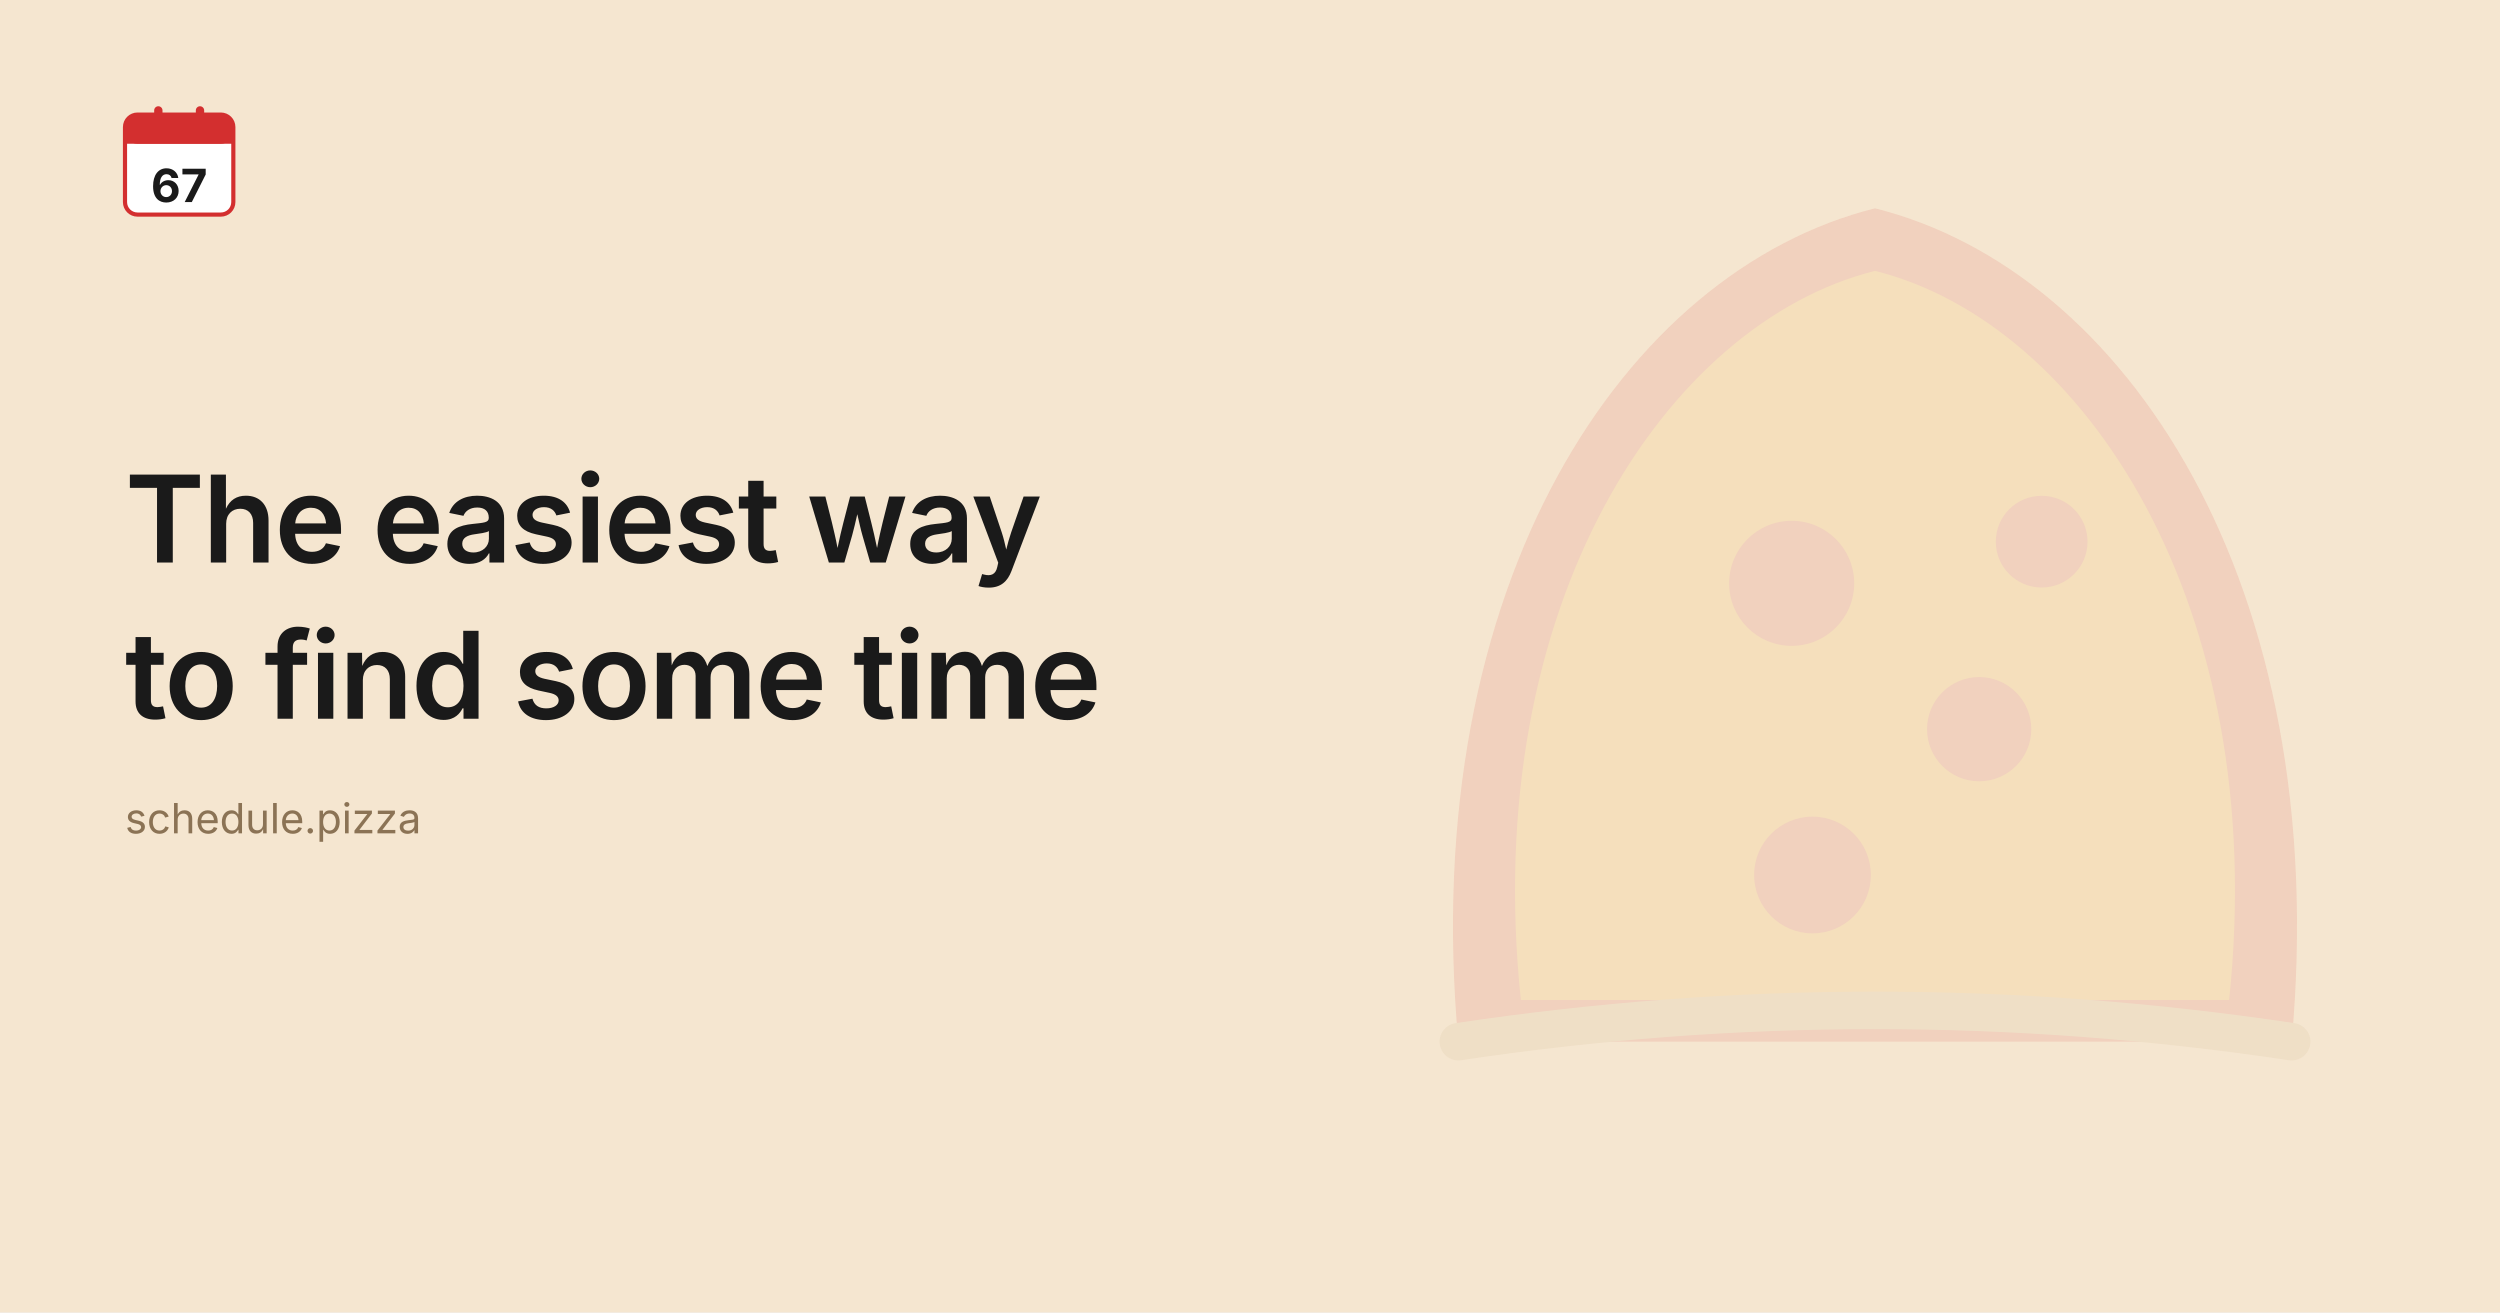
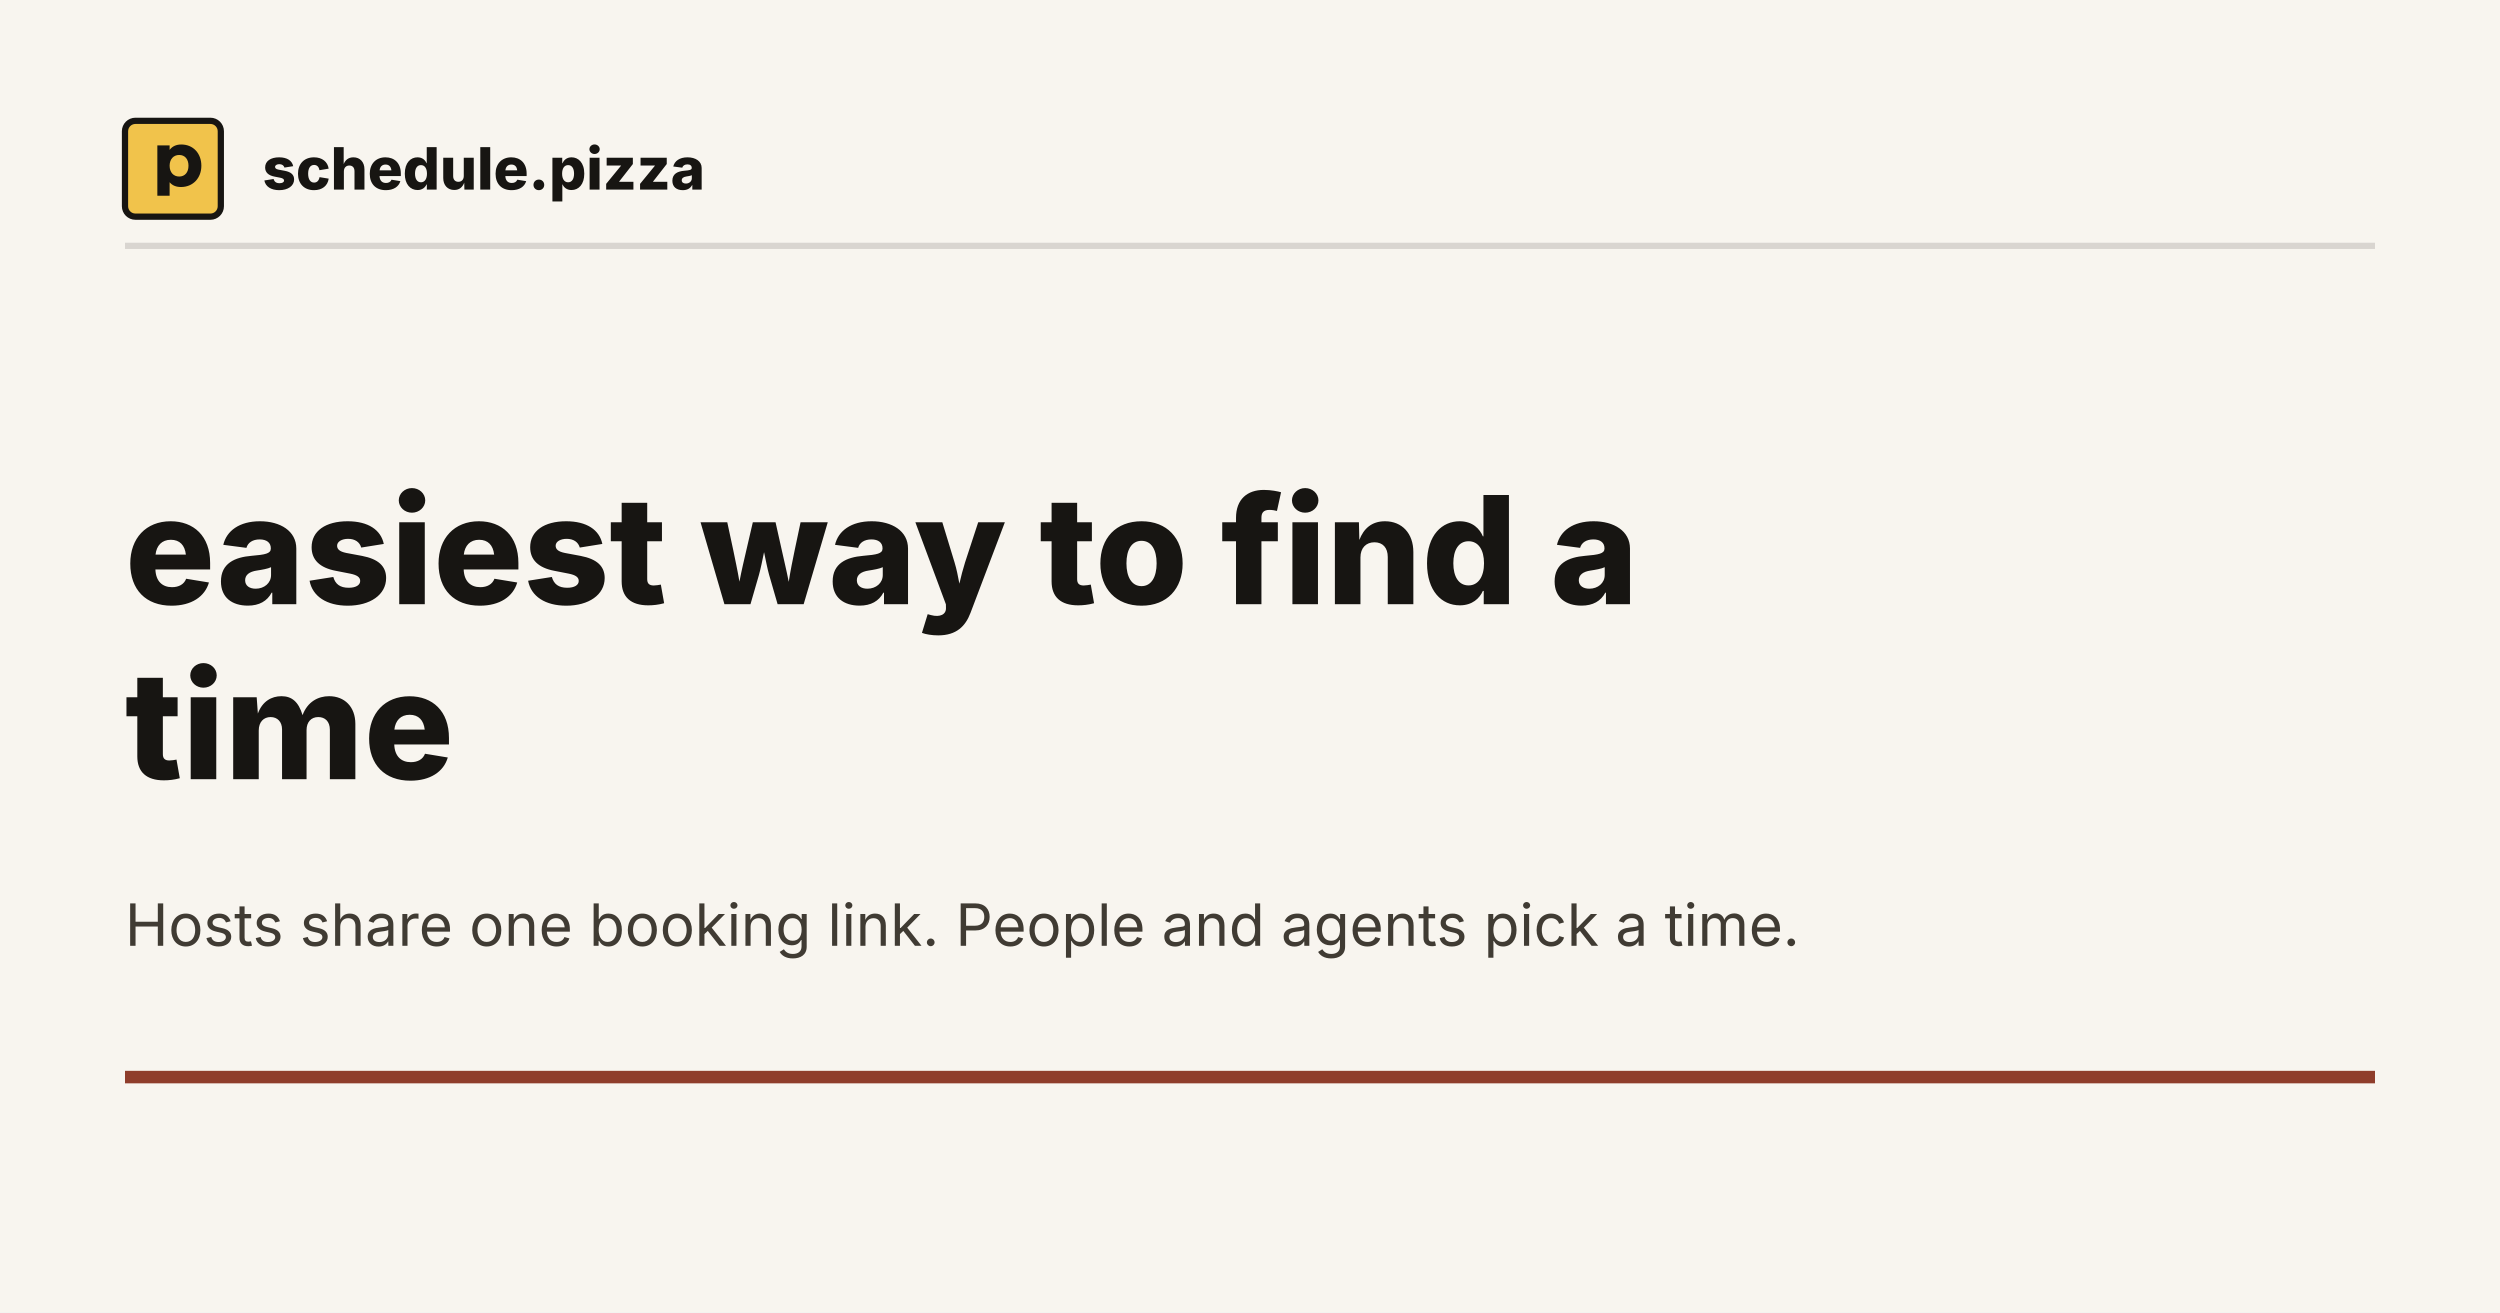
<svg xmlns="http://www.w3.org/2000/svg" width="1200" height="630" viewBox="0 0 1200 630">
-   <rect width="1200" height="630" fill="#F5E6D0" />
-   <g opacity="0.12" transform="translate(700, 100)">
-     <path d="M200 0 C320 30, 420 180, 400 400 L0 400 C-20 180, 80 30, 200 0Z" fill="#D32F2F" />
-     <path d="M200 30 C300 55, 390 190, 370 380 L30 380 C10 190, 100 55, 200 30Z" fill="#F5A623" />
-     <circle cx="160" cy="180" r="30" fill="#D32F2F" />
-     <circle cx="250" cy="250" r="25" fill="#D32F2F" />
-     <circle cx="170" cy="320" r="28" fill="#D32F2F" />
-     <circle cx="280" cy="160" r="22" fill="#D32F2F" />
-     <path d="M0 400 Q200 370 400 400" fill="none" stroke="#C4A87A" stroke-width="18" stroke-linecap="round" />
+   <rect width="1200" height="630" fill="#F8F5EF" />
+   <path d="M60 118 H1140" stroke="#171512" stroke-opacity="0.14" stroke-width="3" />
+   <g transform="translate(60, 58)">
+     <rect x="0" y="0" width="46" height="46" rx="5" fill="#F1C34B" stroke="#171512" stroke-width="3" />
+     <path transform="scale(1.4375)" fill="#171512" d="M10.8 25V8.2h4.1v1.5c.9-1.2 2.2-1.8 3.9-1.8 4 0 6.7 3 6.7 7.1s-2.8 7.1-6.8 7.1c-1.6 0-2.9-.5-3.8-1.6V25h-4.1Zm7.3-6.4c1.9 0 3.1-1.4 3.1-3.6s-1.2-3.6-3.1-3.6c-1.9 0-3.2 1.4-3.2 3.6s1.3 3.6 3.2 3.6Z" />
  </g>
-   <g transform="translate(60, 45)">
-     <rect x="0" y="10" width="52" height="48" rx="6" fill="#FFFFFF" stroke="#D32F2F" stroke-width="2" />
-     <rect x="0" y="10" width="52" height="14" rx="6" fill="#D32F2F" />
-     <rect x="0" y="18" width="52" height="6" fill="#D32F2F" />
-     <rect x="14" y="6" width="4" height="12" rx="2" fill="#D32F2F" />
-     <rect x="34" y="6" width="4" height="12" rx="2" fill="#D32F2F" />
-     <text x="26" y="52" text-anchor="middle" font-family="system-ui, -apple-system, sans-serif" font-size="22" font-weight="700" fill="#1A1A1A">67</text>
-   </g>
-   <text x="60" y="270" font-family="system-ui, -apple-system, sans-serif" font-size="58" font-weight="600" fill="#1A1A1A" letter-spacing="-1">The easiest way</text>
-   <text x="60" y="345" font-family="system-ui, -apple-system, sans-serif" font-size="58" font-weight="600" fill="#1A1A1A" letter-spacing="-1">to find some time</text>
-   <text x="60" y="400" font-family="system-ui, -apple-system, sans-serif" font-size="20" font-weight="400" fill="#8B7355">schedule.pizza</text>
+   <text x="126" y="91" font-family="Inter, system-ui, -apple-system, sans-serif" font-size="28" font-weight="800" fill="#171512">schedule.pizza</text>
+   <text x="60" y="290" font-family="Inter, system-ui, -apple-system, sans-serif" font-size="72" font-weight="820" fill="#171512">easiest way to find a</text>
+   <text x="60" y="374" font-family="Inter, system-ui, -apple-system, sans-serif" font-size="72" font-weight="820" fill="#171512">time</text>
+   <text x="60" y="454" font-family="Inter, system-ui, -apple-system, sans-serif" font-size="28" font-weight="430" fill="#403B33">Hosts share one booking link. People and agents pick a time.</text>
+   <rect x="60" y="514" width="1080" height="6" fill="#8F3D2B" />
</svg>
